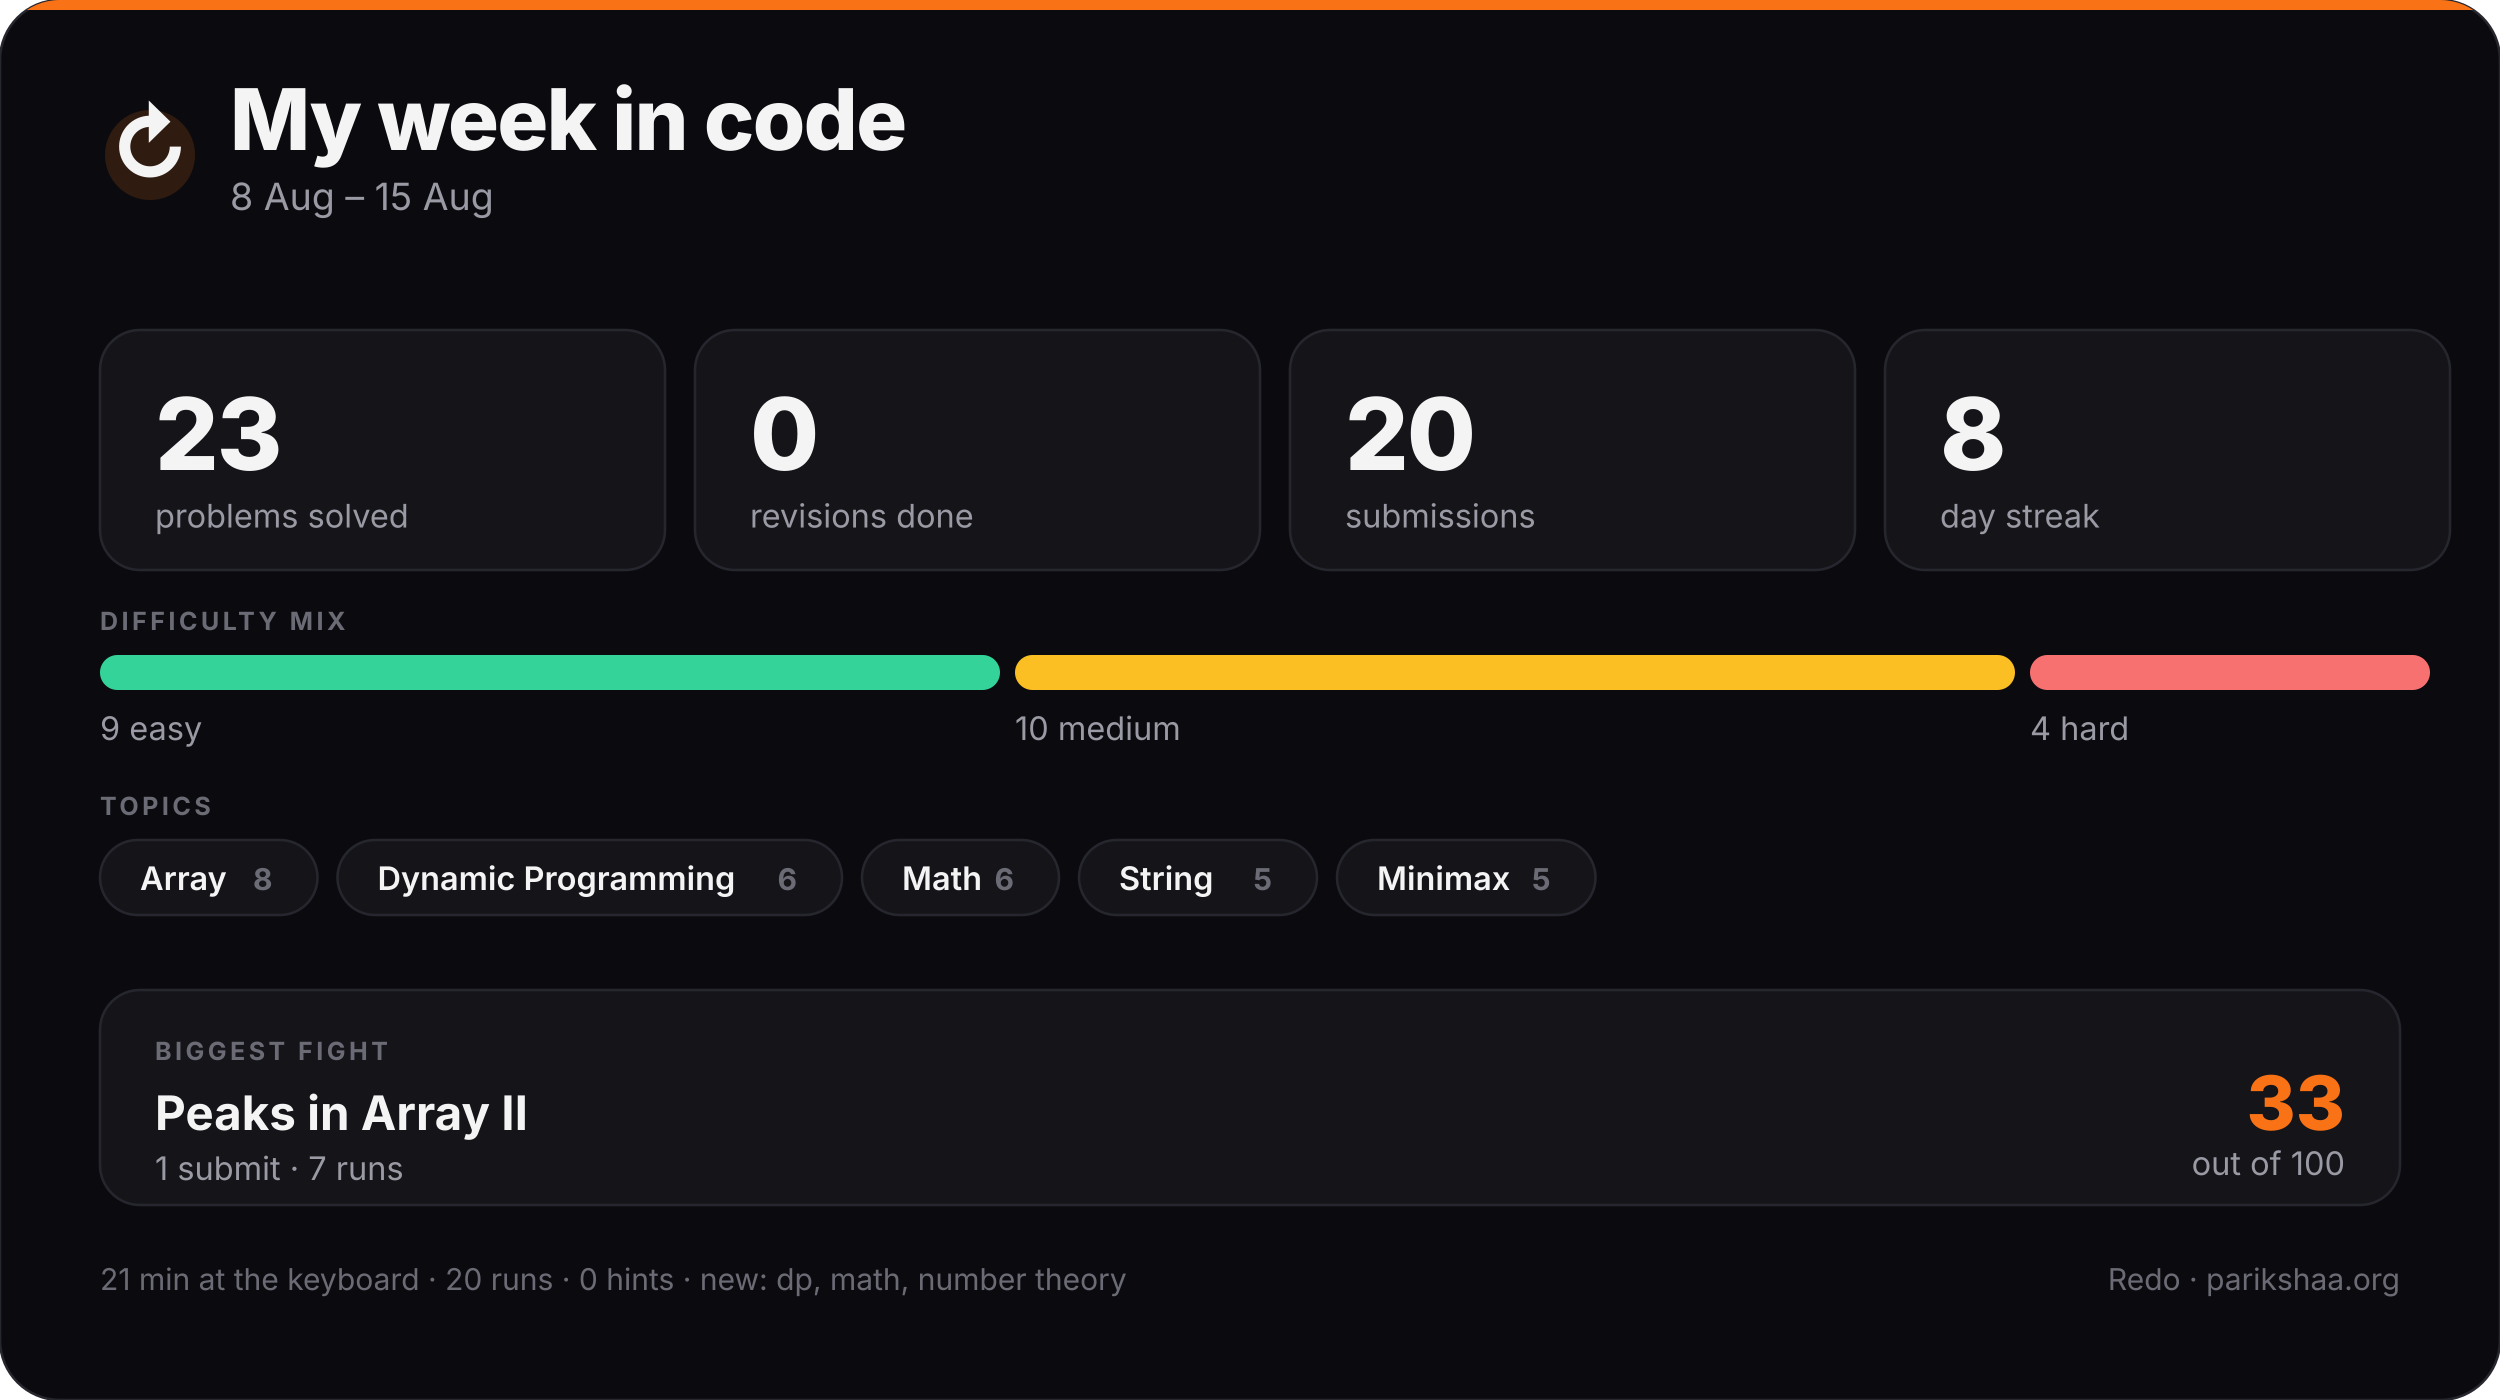
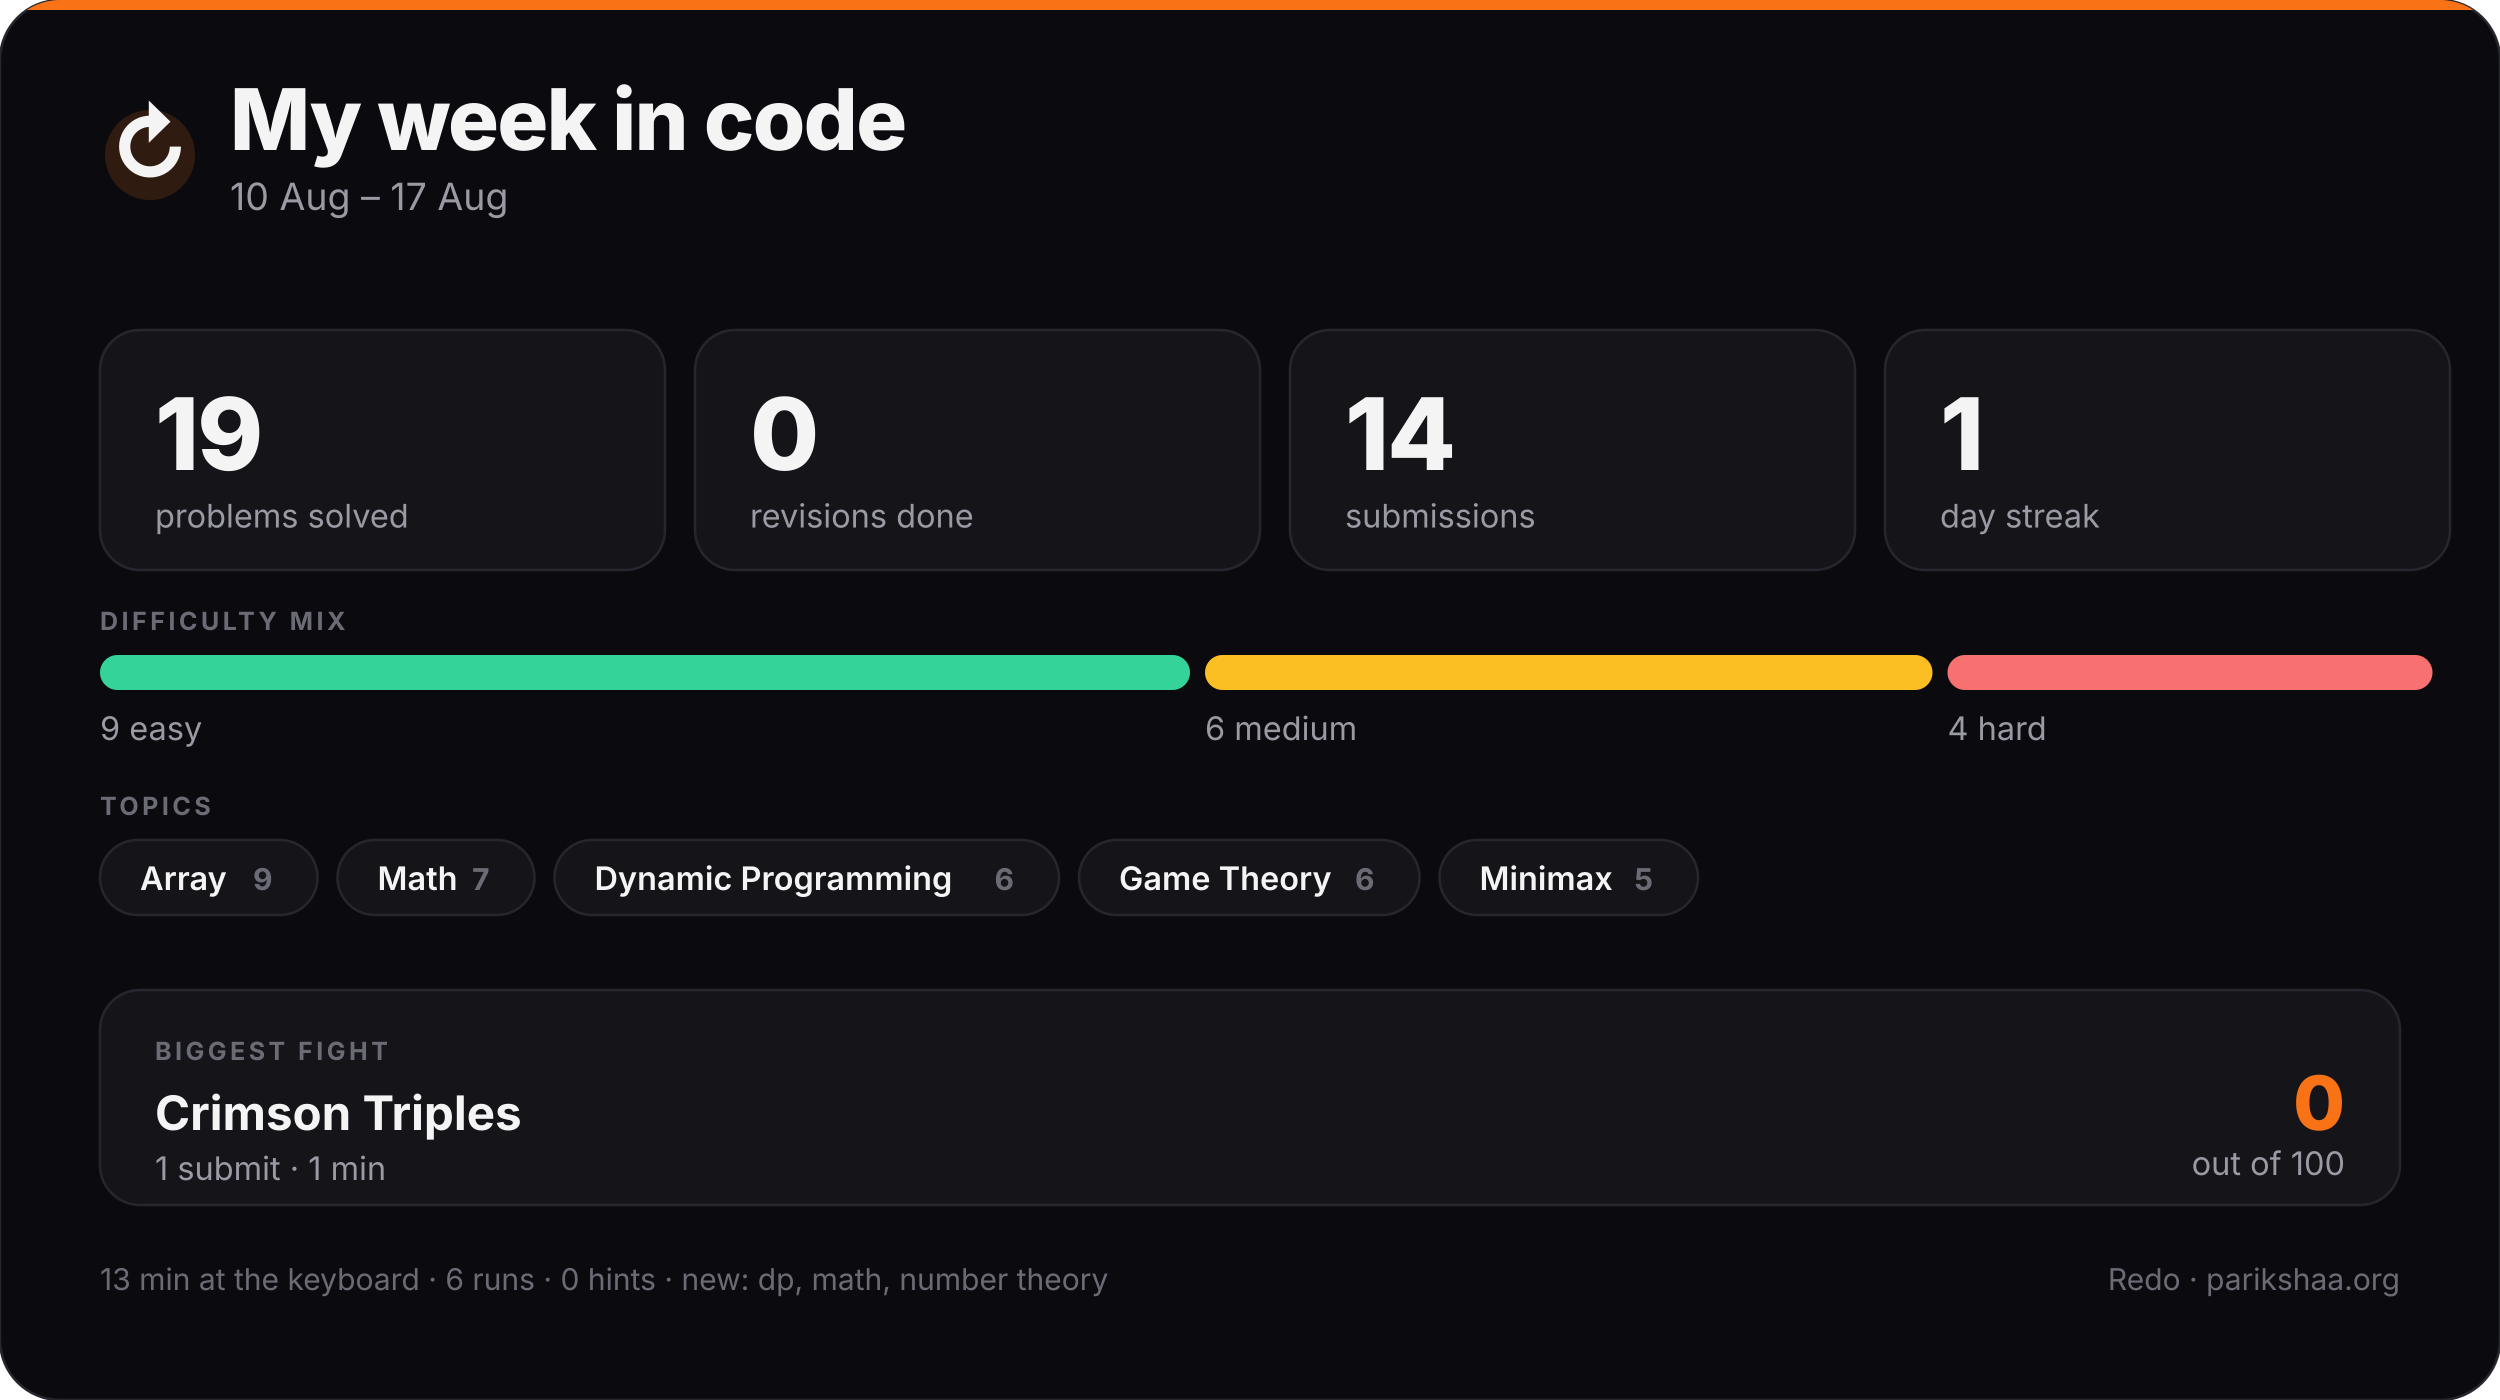
<svg xmlns="http://www.w3.org/2000/svg" width="1000" height="560" viewBox="0 0 1000 560" role="img" aria-label="Week in code">
  <style>
    text { font-family: -apple-system, BlinkMacSystemFont, "Segoe UI", Inter, sans-serif; }
    .title { fill: #f4f4f5; font-size: 34px; font-weight: 800; letter-spacing: -0.02em; }
    .sub { fill: #9a9aa5; font-size: 15px; }
    .big { fill: #f4f4f5; font-size: 40px; font-weight: 800; letter-spacing: -0.02em; }
    .small { fill: #9a9aa5; font-size: 13px; }
    .label { fill: #6b6b76; font-size: 10px; letter-spacing: 0.14em; font-weight: 700; }
    .chip { fill: #f4f4f5; font-size: 13px; font-weight: 600; }
    .chipCount { fill: #6b6b76; font-size: 12px; font-weight: 700; }
    .fightTitle { fill: #f4f4f5; font-size: 19px; font-weight: 700; }
    .fightScore { fill: #f97316; font-size: 30px; font-weight: 800; }
    .foot { fill: #6b6b76; font-size: 12px; }
    .rise { animation: rise 620ms cubic-bezier(.2,.8,.2,1) both; }
    @keyframes rise { from { opacity: 0; transform: translateY(8px); } to { opacity: 1; transform: none; } }
    @media (prefers-reduced-motion: reduce) { .rise { animation: none; } }
  </style>
  <defs>
    <clipPath id="card">
      <rect width="1000" height="560" rx="24" />
    </clipPath>
  </defs>
  <rect width="1000" height="560" rx="24" fill="#0b0b0f" stroke="#26262e" />
  <rect x="0" y="0" width="1000" height="4" fill="#f97316" clip-path="url(#card)" />
  <circle cx="60" cy="62" r="18" fill="#f97316" opacity="0.16" />
  <text x="60" y="71" class="title" fill="#f97316" text-anchor="middle" font-size="24">↻</text>
  <text x="92" y="60" class="title">My week in code</text>
-   <text x="92" y="84" class="sub">8 Aug – 15 Aug</text>
+   <text x="92" y="84" class="sub">10 Aug – 17 Aug</text>
  <g class="rise" style="animation-delay:0s">
    <rect x="40" y="132" width="226" height="96" rx="16" fill="#141419" stroke="#26262e" />
-     <text x="62" y="188" class="big">23</text>
+     <text x="62" y="188" class="big">19</text>
    <text x="62" y="211" class="small">problems solved</text>
  </g>
  <g class="rise" style="animation-delay:0.07s">
    <rect x="278" y="132" width="226" height="96" rx="16" fill="#141419" stroke="#26262e" />
    <text x="300" y="188" class="big">0</text>
    <text x="300" y="211" class="small">revisions done</text>
  </g>
  <g class="rise" style="animation-delay:0.14s">
    <rect x="516" y="132" width="226" height="96" rx="16" fill="#141419" stroke="#26262e" />
-     <text x="538" y="188" class="big">20</text>
+     <text x="538" y="188" class="big">14</text>
    <text x="538" y="211" class="small">submissions</text>
  </g>
  <g class="rise" style="animation-delay:0.21s">
    <rect x="754" y="132" width="226" height="96" rx="16" fill="#141419" stroke="#26262e" />
-     <text x="776" y="188" class="big">8</text>
+     <text x="776" y="188" class="big">1</text>
    <text x="776" y="211" class="small">day streak</text>
  </g>
  <text x="40" y="252" class="label">DIFFICULTY MIX</text>
-   <rect x="40" y="262" width="360" height="14" rx="7" fill="#34d399" />
+   <rect x="40" y="262" width="436" height="14" rx="7" fill="#34d399" />
  <text x="40" y="296" class="small" fill="#34d399">9 easy</text>
-   <rect x="406" y="262" width="400" height="14" rx="7" fill="#fbbf24" />
-   <text x="406" y="296" class="small" fill="#fbbf24">10 medium</text>
-   <rect x="812" y="262" width="160" height="14" rx="7" fill="#f87171" />
-   <text x="812" y="296" class="small" fill="#f87171">4 hard</text>
+   <rect x="482" y="262" width="291" height="14" rx="7" fill="#fbbf24" />
+   <text x="482" y="296" class="small" fill="#fbbf24">6 medium</text>
+   <rect x="779" y="262" width="194" height="14" rx="7" fill="#f87171" />
+   <text x="779" y="296" class="small" fill="#f87171">4 hard</text>
  <text x="40" y="326" class="label">TOPICS</text>
  <g class="rise">
    <rect x="40" y="336" width="87" height="30" rx="15" fill="#141419" stroke="#26262e" />
    <text x="56" y="356" class="chip">Array</text>
-     <text x="109" y="356" class="chipCount" text-anchor="end">8</text>
+     <text x="109" y="356" class="chipCount" text-anchor="end">9</text>
  </g>
  <g class="rise">
-     <rect x="135" y="336" width="201.8" height="30" rx="15" fill="#141419" stroke="#26262e" />
-     <text x="151" y="356" class="chip">Dynamic Programming</text>
-     <text x="318.8" y="356" class="chipCount" text-anchor="end">6</text>
+     <rect x="135" y="336" width="78.8" height="30" rx="15" fill="#141419" stroke="#26262e" />
+     <text x="151" y="356" class="chip">Math</text>
+     <text x="195.8" y="356" class="chipCount" text-anchor="end">7</text>
  </g>
  <g class="rise">
-     <rect x="344.8" y="336" width="78.8" height="30" rx="15" fill="#141419" stroke="#26262e" />
-     <text x="360.8" y="356" class="chip">Math</text>
+     <rect x="221.8" y="336" width="201.8" height="30" rx="15" fill="#141419" stroke="#26262e" />
+     <text x="237.8" y="356" class="chip">Dynamic Programming</text>
    <text x="405.6" y="356" class="chipCount" text-anchor="end">6</text>
  </g>
  <g class="rise">
-     <rect x="431.6" y="336" width="95.2" height="30" rx="15" fill="#141419" stroke="#26262e" />
-     <text x="447.6" y="356" class="chip">String</text>
-     <text x="508.8" y="356" class="chipCount" text-anchor="end">5</text>
+     <rect x="431.6" y="336" width="136.2" height="30" rx="15" fill="#141419" stroke="#26262e" />
+     <text x="447.6" y="356" class="chip">Game Theory</text>
+     <text x="549.8" y="356" class="chipCount" text-anchor="end">6</text>
  </g>
  <g class="rise">
-     <rect x="534.8" y="336" width="103.4" height="30" rx="15" fill="#141419" stroke="#26262e" />
-     <text x="550.8" y="356" class="chip">Minimax</text>
-     <text x="620.2" y="356" class="chipCount" text-anchor="end">5</text>
+     <rect x="575.8" y="336" width="103.4" height="30" rx="15" fill="#141419" stroke="#26262e" />
+     <text x="591.8" y="356" class="chip">Minimax</text>
+     <text x="661.2" y="356" class="chipCount" text-anchor="end">5</text>
  </g>
  <g class="rise" style="animation-delay:.25s">
    <rect x="40" y="396" width="920" height="86" rx="16" fill="#141419" stroke="#26262e" />
    <text x="62" y="424" class="label">BIGGEST FIGHT</text>
-     <text x="62" y="452" class="fightTitle">Peaks in Array II</text>
-     <text x="62" y="472" class="small">1 submit · 7 runs</text>
-     <text x="938" y="452" class="fightScore" text-anchor="end">33</text>
+     <text x="62" y="452" class="fightTitle">Crimson Triples</text>
+     <text x="62" y="472" class="small">1 submit · 1 min</text>
+     <text x="938" y="452" class="fightScore" text-anchor="end">0</text>
    <text x="938" y="470" class="small" text-anchor="end">out of 100</text>
  </g>
-   <text x="40" y="516" class="foot">21 min at the keyboard · 20 runs · 0 hints · new: dp, math, number theory</text>
+   <text x="40" y="516" class="foot">13 min at the keyboard · 6 runs · 0 hints · new: dp, math, number theory</text>
  <text x="960" y="516" class="foot" text-anchor="end">Redo · parikshaa.org</text>
</svg>
